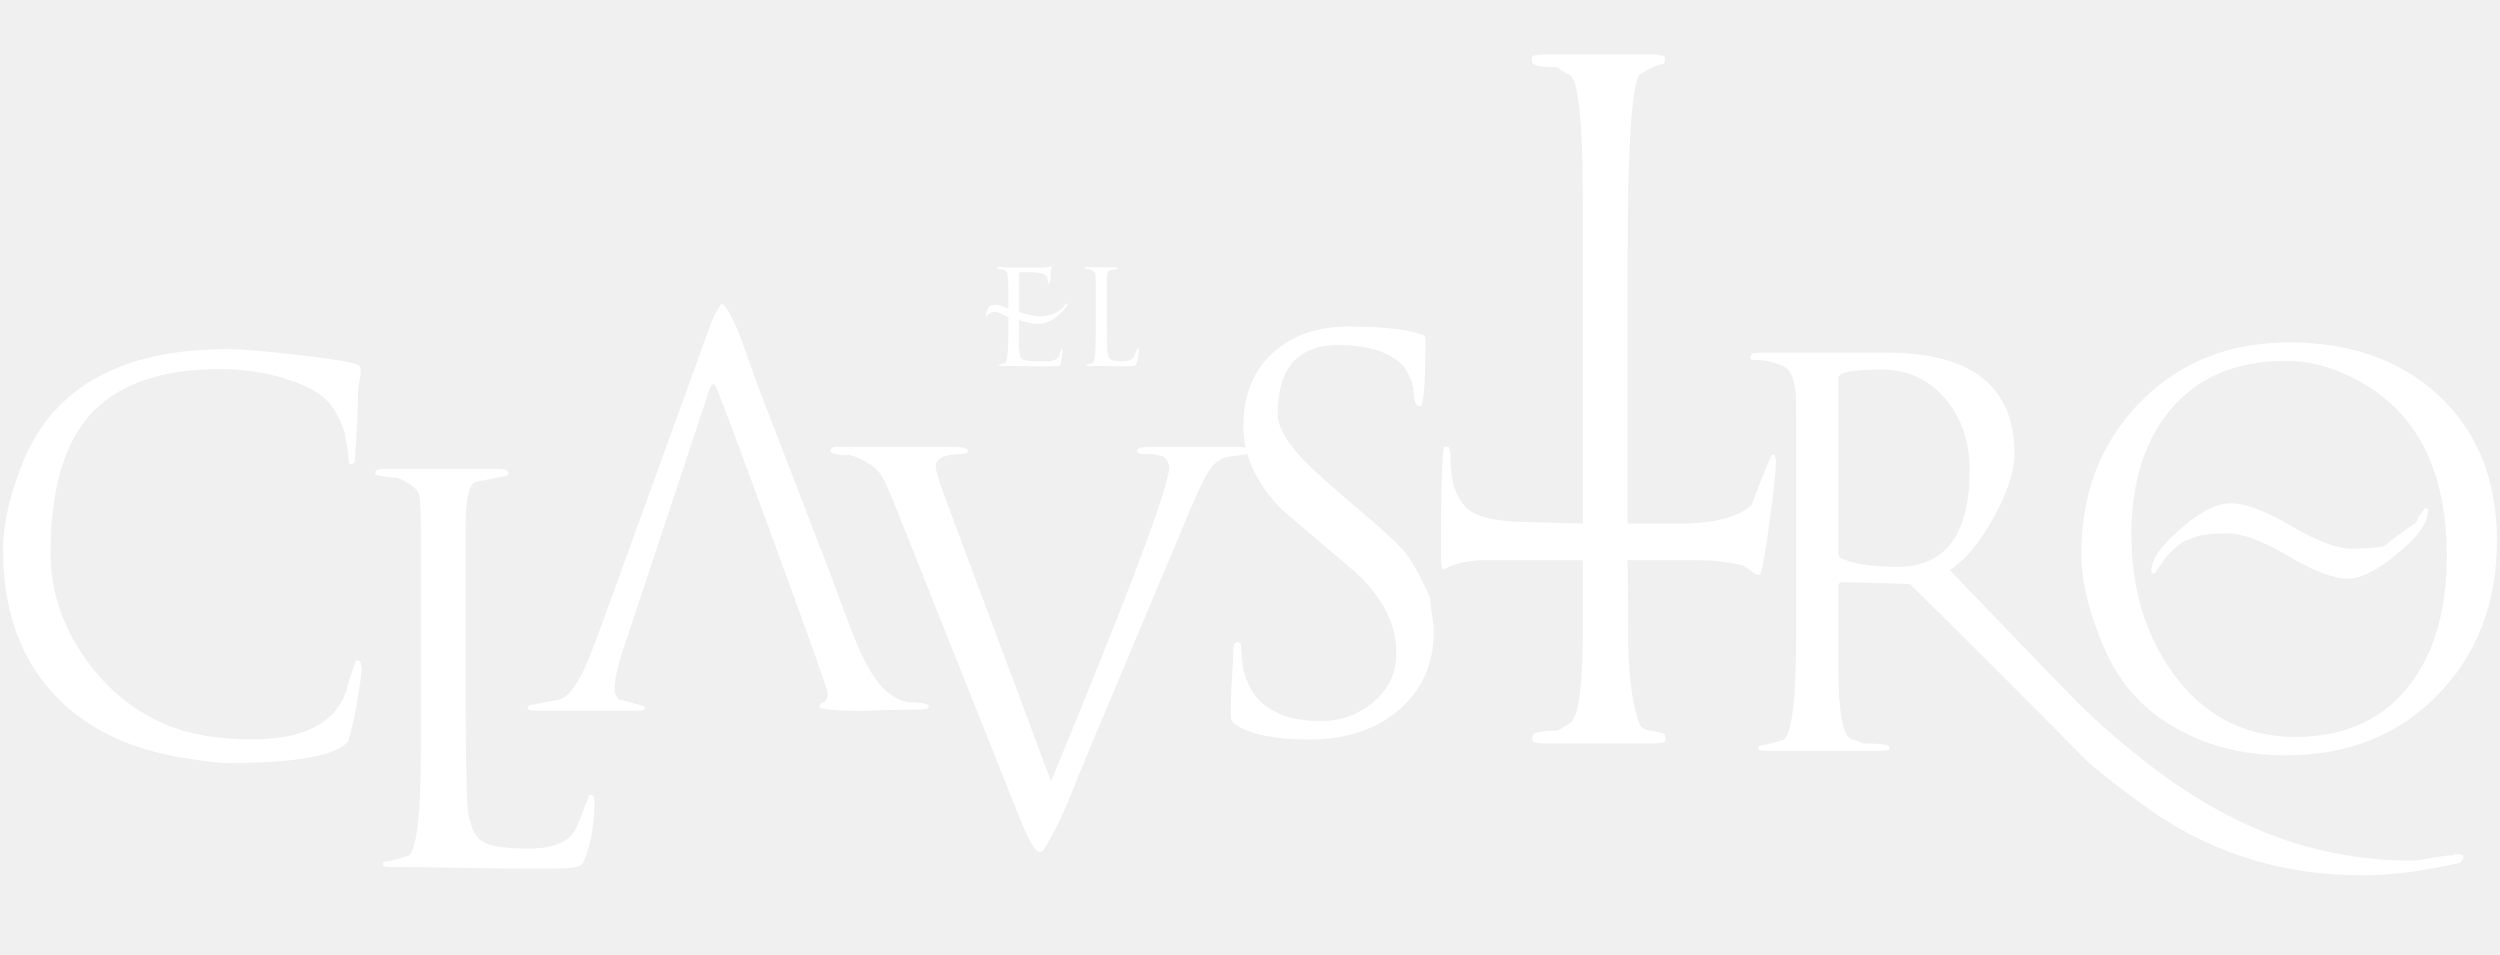
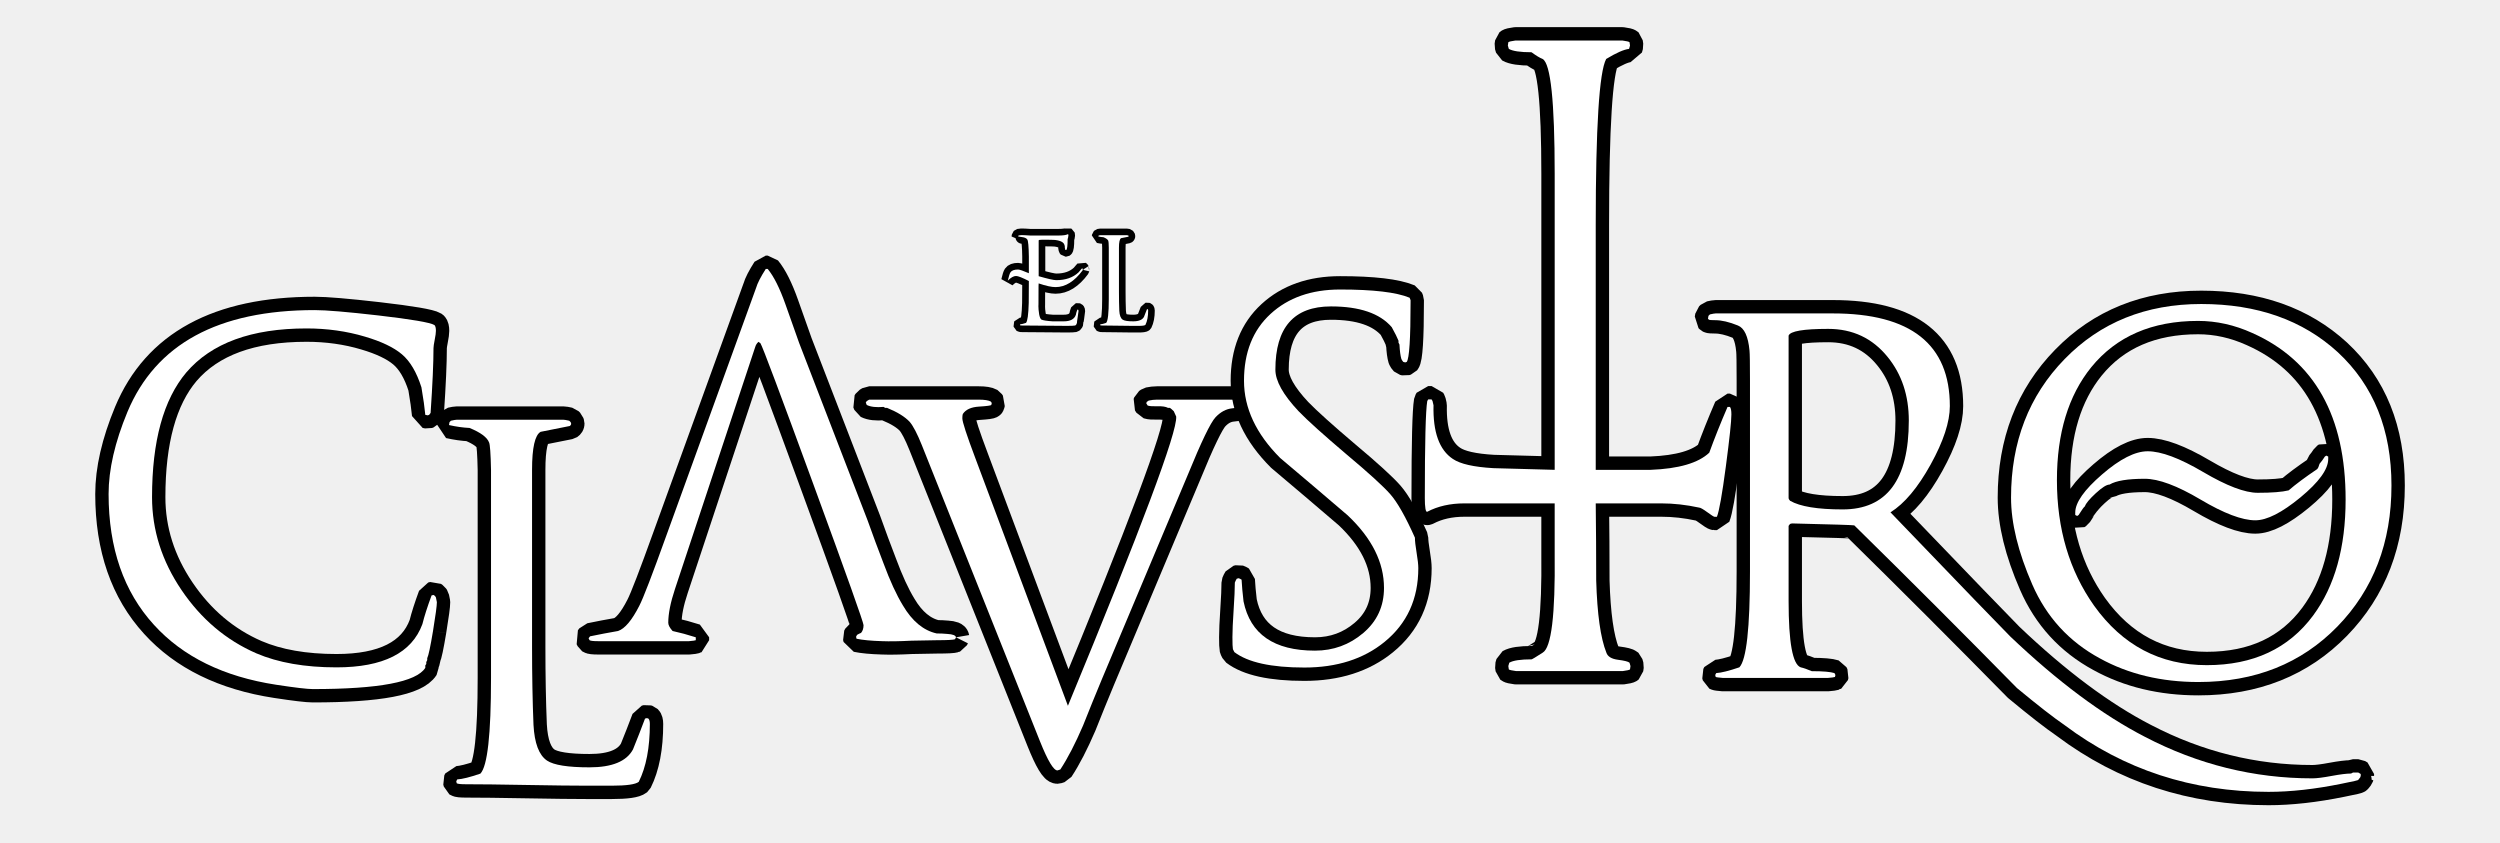
- <svg xmlns="http://www.w3.org/2000/svg" width="754pt" height="288pt" viewBox="0 0 754.35 288.85" version="1.1" id="svg149">
-   <path style="fill:#ffffff;fill-opacity:1;fill-rule:nonzero;stroke:none" d="m 107.207,211.602 c -0.855,5.156 -1.492,8.16 -1.918,9.008 V 221.25 l -0.316,0.641 v 0.637 l -0.32,0.477 v 0.801 c -2.977,4.676 -15.371,7.016 -37.172,7.016 -1.809,0 -5.852,-0.473 -12.125,-1.434 C 38.02,226.73 24.57,220.133 14.996,209.602 5,198.648 0,184.238 0,166.375 0,158.293 2.074,149.25 6.223,139.25 c 9.355,-22.438 29.992,-33.66 61.895,-33.66 3.723,0 10.691,0.586 20.902,1.754 11.059,1.277 17.281,2.344 18.664,3.191 0.32,0.32 0.477,0.957 0.477,1.914 0,0.637 -0.133,1.625 -0.398,2.953 -0.266,1.332 -0.398,2.258 -0.398,2.789 0,4.789 -0.316,11.914 -0.957,21.379 l -0.477,0.637 -0.48,0.16 -0.797,-0.16 c -0.215,-2.336 -0.637,-5.367 -1.277,-9.094 -1.594,-4.996 -3.746,-8.637 -6.461,-10.926 -2.711,-2.285 -6.777,-4.227 -12.203,-5.824 -6.062,-1.809 -12.496,-2.711 -19.305,-2.711 -18.188,0 -31.426,4.848 -39.719,14.539 -7.555,8.945 -11.328,22.688 -11.328,41.219 0,10.859 3.242,21.082 9.73,30.672 6.484,9.586 14.73,16.566 24.727,20.926 7.23,3.094 16.059,4.637 26.48,4.637 15.422,0 24.891,-4.762 28.398,-14.293 0.637,-2.57 1.648,-5.73 3.031,-9.477 l 0.637,-0.164 0.48,0.324 0.316,0.477 0.32,1.594 c 0,1.176 -0.426,4.336 -1.273,9.496" id="path58" />
-   <path style="fill:#ffffff;fill-opacity:1;fill-rule:nonzero;stroke:none" d="m 178.855,242.324 c 0,7.875 -1.227,14.254 -3.668,19.145 -1.066,0.852 -4.043,1.277 -8.938,1.277 h -8.133 c -4.469,0 -11.145,-0.078 -20.023,-0.238 -8.879,-0.164 -15.555,-0.238 -20.02,-0.238 -1.703,0 -2.711,-0.109 -3.031,-0.32 l -0.16,-0.641 0.316,-0.637 c 1.703,-0.105 4.254,-0.742 7.66,-1.914 2.34,-2.449 3.512,-12.977 3.512,-31.59 v -68.758 c -0.113,-5.422 -0.328,-8.449 -0.648,-9.094 -0.645,-1.695 -2.797,-3.293 -6.457,-4.781 -2.152,-0.105 -4.41,-0.422 -6.777,-0.957 l 0.164,-0.961 0.477,-0.473 c 0.957,-0.215 1.598,-0.324 1.914,-0.324 h 35.254 c 0.32,0 0.961,0.109 1.918,0.324 l 0.477,0.473 0.16,0.48 c 0,0.32 -0.16,0.586 -0.473,0.797 -3.258,0.641 -6.465,1.277 -9.613,1.918 -1.891,1.066 -2.836,5.262 -2.836,12.598 v 58.23 c 0,9.68 0.16,18.348 0.477,26.004 0.32,6.062 1.809,10.004 4.469,11.805 2.234,1.492 6.91,2.23 14.035,2.23 7.445,0 12.234,-1.961 14.363,-5.898 1.379,-3.402 2.711,-6.801 3.988,-10.211 l 0.633,-0.156 0.48,0.156 c 0.32,0.324 0.48,0.906 0.48,1.754" id="path60" />
-   <path style="fill:#ffffff;fill-opacity:1;fill-rule:nonzero;stroke:none" d="m 280.016,213.715 -0.32,0.637 c -0.531,0.211 -2.496,0.32 -5.902,0.32 -0.957,0 -3.777,0.051 -8.453,0.156 -4.043,0.215 -7.289,0.262 -9.734,0.16 -3.621,-0.105 -6.43,-0.375 -8.453,-0.801 l -0.16,-0.645 0.332,-0.637 c 0.551,-0.32 0.984,-0.535 1.316,-0.648 0.551,-0.637 0.824,-1.492 0.824,-2.562 0,-0.852 -5.512,-16.348 -16.555,-46.488 -11.027,-30.141 -16.867,-45.691 -17.504,-46.648 l -0.637,-0.48 c -0.535,0.43 -0.906,1.02 -1.117,1.762 l -26.48,79.867 c -1.492,4.477 -2.234,8.211 -2.234,11.199 0,0.75 0.477,1.656 1.434,2.723 2.445,0.531 5,1.227 7.66,2.078 v 0.965 c -0.215,0.102 -0.961,0.211 -2.234,0.316 h -30.152 c -1.488,0 -2.391,-0.105 -2.711,-0.316 l -0.32,-0.641 0.48,-0.641 c 3.086,-0.641 6.164,-1.227 9.25,-1.762 2.234,-0.746 4.574,-3.52 7.02,-8.32 1.277,-2.449 4.254,-10.18 8.934,-23.191 l 29.672,-81.891 c 0.426,-1.488 1.488,-3.57 3.191,-6.234 h 0.637 c 2.023,2.445 3.992,6.379 5.906,11.805 1.484,4.254 2.977,8.453 4.465,12.602 l 22.648,58.707 c 1.703,4.789 3.461,9.523 5.266,14.203 2.125,5.738 4.25,10.367 6.391,13.875 3.074,5.215 6.805,8.289 11.16,9.254 1.176,0 2.34,0.051 3.512,0.16 1.809,0.102 2.762,0.477 2.871,1.117" id="path62" />
-   <path style="fill:#ffffff;fill-opacity:1;fill-rule:nonzero;stroke:none" d="m 377.195,136.297 -0.164,0.641 -0.32,0.316 c -0.637,0.215 -2.445,0.477 -5.426,0.793 -2.02,0.215 -3.852,1.195 -5.504,2.949 -1.648,1.754 -4.703,8.102 -9.172,19.043 -6.273,14.973 -15.738,37.492 -28.398,67.551 -2.125,5.098 -4.195,10.195 -6.215,15.293 -2.559,5.949 -5.055,10.785 -7.5,14.5 l -0.961,0.32 c -1.273,0 -3.188,-3.191 -5.746,-9.574 l -39.074,-97.949 c -1.496,-3.723 -2.824,-6.277 -3.992,-7.66 -1.594,-1.699 -4.098,-3.242 -7.496,-4.625 h -0.637 l -0.48,-0.316 c -2.449,0.211 -4.309,0 -5.586,-0.641 l -0.316,-0.797 0.316,-0.48 0.797,-0.48 c 0.215,0 0.426,0 0.641,0 0.316,0 0.531,0 0.637,0 h 34.941 c 1.91,0 3.238,0.215 3.984,0.637 l 0.316,0.473 -0.152,0.637 c -0.113,0.207 -1.465,0.395 -4.078,0.555 -2.602,0.156 -4.379,0.973 -5.344,2.453 -0.105,0.312 -0.152,0.785 -0.152,1.422 0,1.16 1.426,5.539 4.289,13.137 L 317,236.344 c 24.277,-58.723 36.211,-90.578 35.777,-95.578 -0.316,-0.637 -0.582,-1.219 -0.793,-1.754 -0.535,-0.531 -0.957,-0.902 -1.277,-1.117 h -0.637 c -0.746,-0.402 -1.891,-0.574 -3.434,-0.527 -1.539,0.051 -2.629,-0.023 -3.273,-0.227 l -0.473,-0.75 0.16,-0.457 0.645,-0.449 c 0.949,-0.199 1.852,-0.305 2.703,-0.305 h 28.074 c 0.324,0 0.965,0.109 1.922,0.324 l 0.477,0.316 0.324,0.477" id="path64" />
-   <path style="fill:#ffffff;fill-opacity:1;fill-rule:nonzero;stroke:none" d="m 432.781,190.836 c 0,10.215 -3.727,18.352 -11.176,24.414 -6.914,5.633 -15.738,8.453 -26.48,8.453 -10.949,0 -18.66,-1.699 -23.129,-5.102 l -0.477,-0.961 c -0.109,-0.531 -0.16,-1.859 -0.16,-3.988 0,-2.02 0.133,-5.027 0.398,-9.016 0.266,-3.984 0.398,-6.992 0.398,-9.008 0.211,-0.531 0.426,-0.961 0.637,-1.281 l 0.637,-0.156 c 0.32,0.109 0.637,0.266 0.957,0.477 0.105,2.023 0.316,4.414 0.645,7.18 2.223,10.848 10.094,16.273 23.605,16.273 6.062,0 11.383,-1.941 15.949,-5.824 4.578,-3.879 6.859,-8.855 6.859,-14.918 0,-8.398 -3.984,-16.375 -11.957,-23.926 -7.453,-6.383 -14.887,-12.715 -22.34,-18.984 -7.973,-7.977 -11.965,-16.484 -11.965,-25.527 0,-9.355 2.922,-16.723 8.777,-22.094 5.844,-5.371 13.508,-8.059 22.969,-8.059 10.957,0 18.613,0.906 22.977,2.715 l 0.32,0.797 v 0.637 c 0,12.125 -0.426,18.719 -1.277,19.781 l -0.484,0.16 -0.637,-0.16 c -0.215,-0.211 -0.426,-0.531 -0.637,-0.953 -0.32,-1.066 -0.531,-2.66 -0.637,-4.789 l -0.32,-0.637 v -0.641 c -0.426,-1.059 -1.168,-2.551 -2.23,-4.465 -3.938,-4.574 -10.641,-6.859 -20.102,-6.859 -12.238,0 -18.348,6.969 -18.348,20.898 0,3.723 2.559,8.293 7.656,13.719 2.977,3.086 8.301,7.871 15.949,14.359 7.234,6.059 12.02,10.422 14.363,13.078 2.34,2.66 5.055,7.445 8.137,14.355 0,1.07 0.184,2.719 0.555,4.953 0.375,2.23 0.566,3.934 0.566,5.098" id="path66" />
-   <path style="fill:#ffffff;fill-opacity:1;fill-rule:nonzero;stroke:none" d="m 434.934,167.52 c 0,-18.105 0.273,-28.727 0.805,-31.867 l 0.316,-0.551 h 1.117 l 0.316,0.551 0.32,1.387 c -0.215,8.863 1.918,14.773 6.383,17.73 2.449,1.668 6.91,2.676 13.398,3.051 l 20.258,0.555 V 60.559 c 0,-23.816 -1.328,-36.473 -3.988,-37.953 -0.957,-0.375 -2.172,-1.117 -3.668,-2.219 -3.719,0 -6.219,-0.375 -7.496,-1.109 l -0.324,-1.105 0.16,-1.105 c 0.219,-0.191 1.016,-0.371 2.395,-0.562 h 35.262 c 1.379,0.191 2.18,0.371 2.391,0.562 l 0.16,1.105 -0.312,1.105 c -1.68,0.188 -4.199,1.293 -7.559,3.328 -2.305,4.25 -3.457,22.539 -3.457,54.863 V 158.375 c 19.715,0 25.758,0 18.121,0 9.328,-0.363 15.789,-2.25 19.395,-5.668 1.699,-4.676 3.707,-9.723 6.035,-15.113 h 0.797 c 0.328,0.367 0.48,1.199 0.48,2.496 0,2.215 -0.613,7.941 -1.832,17.176 -1.223,9.234 -2.207,14.773 -2.949,16.621 h -0.805 c -0.211,0 -1.008,-0.508 -2.391,-1.523 -1.379,-1.012 -2.285,-1.52 -2.715,-1.52 -4.25,-0.922 -8.402,-1.387 -12.438,-1.387 h -21.699 c 0.105,8.492 0.156,16.992 0.156,25.488 0.32,11.086 1.441,19.027 3.355,23.828 0.426,1.289 1.699,2.078 3.832,2.359 2.125,0.273 3.398,0.594 3.824,0.969 l 0.316,1.105 -0.156,1.113 c -0.215,0.18 -1.012,0.367 -2.391,0.547 h -35.262 c -1.375,-0.18 -2.176,-0.367 -2.391,-0.547 l -0.164,-1.113 0.316,-1.105 c 1.27,-0.738 3.738,-1.109 7.426,-1.109 0.105,0 1.312,-0.734 3.625,-2.219 2.848,-1.66 4.164,-12.469 3.949,-32.414 v -16.902 h -29.828 c -4.68,0 -8.777,0.926 -12.281,2.77 -0.531,0.184 -0.805,-1.383 -0.805,-4.707" id="path68" />
-   <path style="fill:#ffffff;fill-opacity:1;fill-rule:nonzero;stroke:none" d="m 594.863,142.105 c 0,-8.297 -2.336,-15.316 -7.02,-21.059 -5,-6.164 -11.539,-9.25 -19.621,-9.25 -8.188,0 -12.551,0.742 -13.082,2.23 v 53.602 c 0,0.32 0.168,0.645 0.48,0.961 3.301,1.914 9.098,2.863 17.391,2.863 14.57,0 21.852,-9.781 21.852,-29.348 z m 149.328,117.41 -0.168,0.48 -0.633,0.801 c 0.211,0.102 -1.598,0.535 -5.422,1.277 -8.832,1.805 -16.914,2.707 -24.25,2.707 -25.32,0 -47.758,-7.336 -67.324,-22.012 -3.727,-2.551 -8.984,-6.648 -15.793,-12.289 -17.336,-17.645 -35.25,-35.574 -53.758,-53.754 -0.215,-0.105 -7.078,-0.32 -20.586,-0.645 l -0.637,0.164 -0.48,0.641 v 24.887 c 0,13.613 1.328,20.898 3.992,21.855 0.957,0.211 2.18,0.641 3.672,1.273 3.719,0 6.215,0.219 7.496,0.637 l 0.312,0.637 -0.152,0.637 c -0.219,0.113 -1.016,0.215 -2.391,0.328 h -34.621 c -1.383,-0.113 -2.18,-0.215 -2.391,-0.328 l -0.168,-0.637 0.328,-0.637 c 1.691,-0.105 4.25,-0.746 7.656,-1.91 2.336,-2.453 3.504,-12.977 3.504,-31.59 v -63.176 c 0,-5.633 -0.051,-8.93 -0.152,-9.891 -0.43,-4.68 -1.707,-7.441 -3.832,-8.293 -2.875,-1.168 -5.371,-1.758 -7.504,-1.758 -1.168,0 -1.859,-0.051 -2.07,-0.156 l -0.32,-0.32 0.16,-0.957 0.484,-0.477 c 0.957,-0.215 1.594,-0.324 1.914,-0.324 h 38.688 c 25.789,0 38.676,10.211 38.676,30.633 0,5.211 -2.109,11.645 -6.348,19.305 -4.234,7.656 -8.656,12.914 -13.266,15.793 23.605,24.562 36.793,38.234 39.555,40.996 15.641,14.887 30.473,25.949 44.512,33.18 17.551,9.145 36.004,13.727 55.359,13.727 1.383,0 3.512,-0.266 6.383,-0.805 2.867,-0.531 4.992,-0.789 6.383,-0.789 l 0.637,-0.324 h 1.754 l 0.801,0.477 v 0.637" id="path70" />
-   <g clip-path="url(#clip1)" clip-rule="nonzero" id="g74" transform="translate(0,16.5)">
-     <path style="fill:#ffffff;fill-opacity:1;fill-rule:nonzero;stroke:none" d="m 733.453,138.289 c 0,3.406 -3.059,7.633 -9.168,12.684 -6.125,5.047 -11.09,7.578 -14.922,7.578 -4.355,0 -10.391,-2.285 -18.102,-6.859 -7.715,-4.578 -13.859,-6.863 -18.426,-6.863 -5.641,0 -9.516,0.641 -11.648,1.914 -0.957,0 -2.469,0.957 -4.547,2.867 -2.074,1.922 -3.27,3.355 -3.586,4.312 -0.32,0.219 -1.016,1.168 -2.074,2.875 l -0.484,0.316 -0.637,-0.316 V 156 c 0,-3.301 2.949,-7.504 8.859,-12.605 5.895,-5.105 10.922,-7.656 15.074,-7.656 4.465,0 10.578,2.285 18.344,6.859 7.766,4.57 13.773,6.863 18.031,6.863 4.676,0 8.078,-0.27 10.207,-0.801 2.336,-2.023 5.477,-4.359 9.414,-7.016 0.312,-0.32 0.578,-0.91 0.797,-1.762 0.637,-0.742 1.223,-1.531 1.754,-2.391 l 0.477,-0.32 0.637,0.32 z m 5.746,13.402 c 0,-27.547 -10.281,-45.895 -30.844,-55.039 -5.859,-2.656 -11.82,-3.988 -17.898,-3.988 -15.23,0 -27.004,5.105 -35.312,15.312 -7.562,9.363 -11.34,21.805 -11.34,37.332 0,16.055 4.09,29.887 12.297,41.48 9.375,13.082 21.785,19.625 37.234,19.625 15.336,0 27.062,-5.48 35.156,-16.438 7.133,-9.676 10.707,-22.441 10.707,-38.285 z m 15.152,-4.629 c 0,18.832 -5.957,34.355 -17.863,46.582 -11.918,12.23 -27.23,18.344 -45.945,18.344 -12.23,0 -23.078,-2.602 -32.543,-7.812 -10.211,-5.531 -17.656,-13.668 -22.336,-24.41 -4.684,-10.738 -7.02,-20.312 -7.02,-28.715 0,-18.398 5.902,-33.66 17.711,-45.781 11.805,-12.129 26.852,-18.191 45.145,-18.191 18.508,0 33.555,5.32 45.148,15.953 11.801,10.957 17.703,25.633 17.703,44.031" id="path72" />
+ <svg xmlns="http://www.w3.org/2000/svg" width="760.929pt" height="256.344pt" viewBox="0 0 761.282 257.1" version="1.1" id="svg149">
+   <defs id="defs16" />
+   <path style="opacity:1;fill:#ffffff;fill-opacity:1;fill-rule:evenodd;stroke:#000000;stroke-width:8.151;stroke-linecap:butt;stroke-linejoin:bevel;stroke-dasharray:none;stroke-opacity:1;paint-order:markers stroke fill" d="m 131.244,192.6 c -0.79,4.764 -1.379,7.539 -1.772,8.322 v 0.592 l -0.292,0.592 v 0.588 l -0.296,0.44 v 0.74 c -2.75,4.32 -14.2,6.481 -34.341,6.481 -1.671,0 -5.406,-0.437 -11.201,-1.324 C 67.327,206.576 54.902,200.481 46.057,190.752 36.822,180.633 32.203,167.321 32.203,150.818 c 0,-7.466 1.916,-15.821 5.749,-25.059 8.643,-20.728 27.708,-31.096 57.18,-31.096 3.439,0 9.877,0.541 19.31,1.62 10.216,1.18 15.965,2.165 17.242,2.948 0.296,0.296 0.44,0.884 0.44,1.768 0,0.588 -0.123,1.501 -0.368,2.728 -0.245,1.231 -0.368,2.086 -0.368,2.577 0,4.424 -0.292,11.007 -0.884,19.75 l -0.44,0.588 -0.444,0.148 -0.736,-0.148 c -0.198,-2.158 -0.588,-4.958 -1.18,-8.401 -1.472,-4.616 -3.461,-7.979 -5.969,-10.094 -2.504,-2.111 -6.261,-3.905 -11.274,-5.381 -5.601,-1.671 -11.544,-2.504 -17.834,-2.504 -16.802,0 -29.032,4.478 -36.693,13.432 -6.979,8.264 -10.465,20.959 -10.465,38.079 0,10.032 2.995,19.476 8.989,28.336 5.99,8.856 13.608,15.305 22.843,19.332 6.68,2.858 14.835,4.284 24.463,4.284 14.247,0 22.995,-4.399 26.235,-13.204 0.588,-2.375 1.523,-5.294 2.8,-8.755 l 0.588,-0.152 0.444,0.3 0.292,0.44 0.296,1.472 c 0,1.086 -0.393,4.006 -1.176,8.773" id="path58" />
+   <path style="opacity:1;fill:#ffffff;fill-opacity:1;fill-rule:evenodd;stroke:#000000;stroke-width:8.151;stroke-linecap:butt;stroke-linejoin:bevel;stroke-dasharray:none;stroke-opacity:1;paint-order:markers stroke fill" d="m 197.435,220.982 c 0,7.275 -1.133,13.168 -3.389,17.686 -0.985,0.787 -3.735,1.18 -8.257,1.18 h -7.513 c -4.128,0 -10.296,-0.072 -18.498,-0.22 -8.203,-0.152 -14.37,-0.22 -18.495,-0.22 -1.573,0 -2.504,-0.101 -2.8,-0.296 l -0.148,-0.592 0.292,-0.588 c 1.573,-0.097 3.93,-0.686 7.077,-1.768 2.162,-2.263 3.244,-11.988 3.244,-29.184 v -63.521 c -0.105,-5.009 -0.303,-7.806 -0.599,-8.401 -0.595,-1.566 -2.584,-3.042 -5.965,-4.417 -1.988,-0.097 -4.074,-0.39 -6.261,-0.884 l 0.152,-0.888 0.44,-0.437 c 0.884,-0.198 1.476,-0.3 1.768,-0.3 h 32.569 c 0.296,0 0.888,0.101 1.772,0.3 l 0.44,0.437 0.148,0.444 c 0,0.296 -0.148,0.541 -0.437,0.736 -3.01,0.592 -5.972,1.18 -8.881,1.772 -1.747,0.985 -2.62,4.861 -2.62,11.638 v 53.795 c 0,8.942 0.148,16.95 0.44,24.023 0.296,5.601 1.671,9.242 4.128,10.906 2.064,1.379 6.384,2.061 12.966,2.061 6.878,0 11.302,-1.812 13.269,-5.449 1.274,-3.143 2.504,-6.283 3.684,-9.433 l 0.585,-0.144 0.444,0.144 c 0.296,0.3 0.444,0.837 0.444,1.62" id="path60" />
+   <path style="opacity:1;fill:#ffffff;fill-opacity:1;fill-rule:evenodd;stroke:#000000;stroke-width:8.151;stroke-linecap:butt;stroke-linejoin:bevel;stroke-dasharray:none;stroke-opacity:1;paint-order:markers stroke fill" d="m 290.89,194.552 -0.296,0.588 c -0.491,0.195 -2.306,0.296 -5.453,0.296 -0.884,0 -3.49,0.047 -7.809,0.144 -3.735,0.198 -6.734,0.242 -8.993,0.148 -3.345,-0.097 -5.94,-0.346 -7.809,-0.74 l -0.148,-0.595 0.307,-0.588 c 0.509,-0.296 0.909,-0.494 1.216,-0.599 0.509,-0.588 0.761,-1.379 0.761,-2.367 0,-0.787 -5.092,-15.102 -15.294,-42.947 -10.187,-27.845 -15.582,-42.211 -16.171,-43.095 l -0.588,-0.444 c -0.494,0.397 -0.837,0.942 -1.032,1.628 l -24.463,73.784 c -1.379,4.136 -2.064,7.586 -2.064,10.346 0,0.693 0.44,1.53 1.324,2.515 2.259,0.491 4.619,1.133 7.077,1.92 v 0.891 c -0.198,0.094 -0.888,0.195 -2.064,0.292 h -27.856 c -1.375,0 -2.209,-0.097 -2.504,-0.292 l -0.296,-0.592 0.444,-0.592 c 2.851,-0.592 5.695,-1.133 8.545,-1.628 2.064,-0.689 4.226,-3.251 6.485,-7.687 1.18,-2.263 3.93,-9.404 8.253,-21.425 l 27.412,-75.653 c 0.393,-1.375 1.375,-3.298 2.948,-5.76 h 0.588 c 1.869,2.259 3.688,5.893 5.456,10.906 1.371,3.93 2.75,7.809 4.125,11.642 l 20.923,54.235 c 1.573,4.424 3.197,8.798 4.865,13.121 1.963,5.301 3.926,9.578 5.904,12.818 2.84,4.818 6.286,7.658 10.31,8.549 1.086,0 2.162,0.047 3.244,0.148 1.671,0.094 2.551,0.44 2.652,1.032" id="path62" />
+   <path style="opacity:1;fill:#ffffff;fill-opacity:1;fill-rule:evenodd;stroke:#000000;stroke-width:8.151;stroke-linecap:butt;stroke-linejoin:bevel;stroke-dasharray:none;stroke-opacity:1;paint-order:markers stroke fill" d="m 380.668,123.031 -0.152,0.592 -0.296,0.292 c -0.588,0.198 -2.259,0.44 -5.013,0.733 -1.866,0.198 -3.558,1.104 -5.085,2.725 -1.523,1.62 -4.345,7.484 -8.473,17.592 -5.796,13.832 -14.54,34.636 -26.235,62.406 -1.963,4.709 -3.876,9.419 -5.741,14.128 -2.364,5.496 -4.67,9.964 -6.929,13.396 l -0.888,0.296 c -1.176,0 -2.945,-2.948 -5.308,-8.845 l -36.098,-90.489 c -1.382,-3.439 -2.609,-5.799 -3.688,-7.077 -1.472,-1.57 -3.786,-2.995 -6.925,-4.273 h -0.588 l -0.444,-0.292 c -2.263,0.195 -3.98,0 -5.16,-0.592 l -0.292,-0.736 0.292,-0.444 0.736,-0.444 c 0.198,0 0.393,0 0.592,0 0.292,0 0.491,0 0.588,0 h 32.28 c 1.765,0 2.992,0.198 3.681,0.588 l 0.292,0.437 -0.141,0.588 c -0.105,0.191 -1.353,0.364 -3.768,0.512 -2.403,0.144 -4.045,0.899 -4.937,2.266 -0.097,0.289 -0.141,0.725 -0.141,1.314 0,1.072 1.317,5.117 3.962,12.136 l 28.267,75.617 c 22.428,-54.25 33.453,-83.679 33.052,-88.298 -0.292,-0.588 -0.538,-1.126 -0.733,-1.62 -0.494,-0.491 -0.884,-0.834 -1.18,-1.032 h -0.588 c -0.689,-0.372 -1.747,-0.53 -3.172,-0.487 -1.422,0.047 -2.429,-0.022 -3.024,-0.209 l -0.437,-0.693 0.148,-0.422 0.595,-0.415 c 0.877,-0.184 1.711,-0.281 2.497,-0.281 h 25.936 c 0.3,0 0.891,0.101 1.775,0.3 l 0.44,0.292 0.3,0.44" id="path64" />
+   <path style="opacity:1;fill:#ffffff;fill-opacity:1;fill-rule:evenodd;stroke:#000000;stroke-width:8.151;stroke-linecap:butt;stroke-linejoin:bevel;stroke-dasharray:none;stroke-opacity:1;paint-order:markers stroke fill" d="m 432.02,173.416 c 0,9.437 -3.443,16.954 -10.325,22.554 -6.387,5.204 -14.54,7.809 -24.463,7.809 -10.115,0 -17.239,-1.57 -21.367,-4.713 l -0.44,-0.888 c -0.101,-0.491 -0.148,-1.718 -0.148,-3.684 0,-1.866 0.123,-4.644 0.368,-8.329 0.245,-3.681 0.368,-6.46 0.368,-8.322 0.195,-0.491 0.393,-0.888 0.588,-1.184 l 0.588,-0.144 c 0.296,0.101 0.588,0.245 0.884,0.44 0.097,1.869 0.292,4.078 0.595,6.633 2.053,10.021 9.325,15.034 21.807,15.034 5.601,0 10.516,-1.794 14.734,-5.381 4.229,-3.583 6.337,-8.181 6.337,-13.782 0,-7.759 -3.681,-15.128 -11.046,-22.103 -6.885,-5.897 -13.753,-11.746 -20.638,-17.538 -7.365,-7.369 -11.053,-15.229 -11.053,-23.583 0,-8.643 2.699,-15.449 8.109,-20.411 5.399,-4.962 12.479,-7.445 21.219,-7.445 10.122,0 17.196,0.837 21.226,2.508 l 0.296,0.736 v 0.588 c 0,11.201 -0.393,17.293 -1.18,18.275 l -0.447,0.148 -0.588,-0.148 c -0.198,-0.195 -0.393,-0.491 -0.588,-0.881 -0.296,-0.985 -0.491,-2.458 -0.588,-4.424 l -0.296,-0.588 v -0.592 c -0.393,-0.978 -1.079,-2.356 -2.061,-4.125 -3.638,-4.226 -9.83,-6.337 -18.57,-6.337 -11.306,0 -16.95,6.438 -16.95,19.307 0,3.439 2.364,7.661 7.073,12.674 2.75,2.851 7.669,7.272 14.734,13.266 6.683,5.597 11.104,9.628 13.269,12.082 2.162,2.458 4.67,6.878 7.517,13.262 0,0.989 0.17,2.512 0.512,4.576 0.346,2.061 0.523,3.634 0.523,4.709" id="path66" />
+   <path style="opacity:1;fill:#ffffff;fill-opacity:1;fill-rule:evenodd;stroke:#000000;stroke-width:8.151;stroke-linecap:butt;stroke-linejoin:bevel;stroke-dasharray:none;stroke-opacity:1;paint-order:markers stroke fill" d="m 434.008,151.875 c 0,-16.726 0.253,-26.538 0.743,-29.44 l 0.292,-0.509 h 1.032 l 0.292,0.509 0.296,1.281 c -0.198,8.188 1.772,13.648 5.897,16.38 2.263,1.541 6.384,2.472 12.378,2.818 l 18.715,0.512 V 53.062 c 0,-22.002 -1.227,-33.695 -3.684,-35.062 -0.884,-0.346 -2.006,-1.032 -3.389,-2.05 -3.436,0 -5.745,-0.346 -6.925,-1.025 l -0.3,-1.021 0.148,-1.021 c 0.202,-0.177 0.938,-0.343 2.212,-0.52 h 32.576 c 1.274,0.177 2.014,0.343 2.209,0.52 l 0.148,1.021 -0.289,1.021 c -1.552,0.173 -3.879,1.194 -6.983,3.075 -2.129,3.926 -3.194,20.822 -3.194,50.684 v 74.744 c 18.213,0 23.796,0 16.741,0 8.618,-0.336 14.586,-2.079 17.917,-5.236 1.57,-4.32 3.425,-8.982 5.575,-13.962 h 0.736 c 0.303,0.339 0.444,1.108 0.444,2.306 0,2.046 -0.567,7.337 -1.692,15.868 -1.13,8.531 -2.039,13.648 -2.725,15.355 h -0.743 c -0.195,0 -0.931,-0.469 -2.209,-1.407 -1.274,-0.935 -2.111,-1.404 -2.508,-1.404 -3.926,-0.852 -7.762,-1.281 -11.49,-1.281 h -20.046 c 0.097,7.845 0.144,15.698 0.144,23.547 0.296,10.242 1.332,17.578 3.1,22.013 0.393,1.191 1.57,1.92 3.54,2.18 1.963,0.253 3.14,0.549 3.533,0.895 l 0.292,1.021 -0.144,1.028 c -0.198,0.166 -0.935,0.339 -2.209,0.505 h -32.576 c -1.27,-0.166 -2.01,-0.339 -2.209,-0.505 l -0.152,-1.028 0.292,-1.021 c 1.173,-0.682 3.454,-1.025 6.86,-1.025 0.097,0 1.213,-0.678 3.349,-2.05 2.631,-1.534 3.847,-11.519 3.648,-29.945 v -15.615 h -27.556 c -4.323,0 -8.109,0.855 -11.346,2.559 -0.491,0.17 -0.743,-1.277 -0.743,-4.348" id="path68" />
+   <path style="opacity:1;fill:#ffffff;fill-opacity:1;fill-rule:evenodd;stroke:#000000;stroke-width:8.151;stroke-linecap:butt;stroke-linejoin:bevel;stroke-dasharray:none;stroke-opacity:1;paint-order:markers stroke fill" d="m 581.756,128.397 c 0,-7.665 -2.158,-14.15 -6.485,-19.455 -4.619,-5.695 -10.66,-8.545 -18.127,-8.545 -7.564,0 -11.595,0.686 -12.086,2.061 v 49.519 c 0,0.296 0.155,0.595 0.444,0.888 3.049,1.768 8.405,2.645 16.066,2.645 13.46,0 20.187,-9.036 20.187,-27.112 z m 137.954,108.467 -0.155,0.444 -0.585,0.74 c 0.195,0.094 -1.476,0.494 -5.009,1.18 -8.159,1.667 -15.626,2.501 -22.403,2.501 -23.392,0 -44.12,-6.777 -62.196,-20.335 -3.443,-2.356 -8.3,-6.142 -14.59,-11.353 -16.015,-16.301 -32.565,-32.865 -49.663,-49.66 -0.198,-0.097 -6.539,-0.296 -19.018,-0.595 l -0.588,0.152 -0.444,0.592 v 22.991 c 0,12.576 1.227,19.307 3.688,20.191 0.884,0.195 2.014,0.592 3.392,1.176 3.435,0 5.741,0.202 6.925,0.588 l 0.289,0.588 -0.141,0.588 c -0.202,0.105 -0.938,0.198 -2.209,0.303 h -31.984 c -1.277,-0.105 -2.014,-0.198 -2.209,-0.303 l -0.155,-0.588 0.303,-0.588 c 1.563,-0.097 3.926,-0.689 7.073,-1.765 2.158,-2.266 3.237,-11.988 3.237,-29.184 v -58.364 c 0,-5.204 -0.047,-8.25 -0.141,-9.137 -0.397,-4.323 -1.577,-6.875 -3.54,-7.661 -2.656,-1.079 -4.962,-1.624 -6.932,-1.624 -1.079,0 -1.718,-0.047 -1.913,-0.144 l -0.296,-0.296 0.148,-0.884 0.447,-0.44 c 0.884,-0.198 1.472,-0.3 1.768,-0.3 h 35.741 c 23.825,0 35.73,9.433 35.73,28.3 0,4.814 -1.949,10.758 -5.864,17.834 -3.912,7.073 -7.997,11.93 -12.255,14.59 21.807,22.692 33.99,35.322 36.542,37.873 14.449,13.753 28.152,23.973 41.121,30.652 16.214,8.448 33.262,12.681 51.143,12.681 1.277,0 3.244,-0.245 5.897,-0.743 2.649,-0.491 4.612,-0.729 5.897,-0.729 l 0.588,-0.3 h 1.62 l 0.74,0.44 v 0.588" id="path70" />
+   <g clip-path="url(#clip1)" clip-rule="nonzero" id="g74" transform="matrix(0.9238311,0,0,0.9238311,32.20289,12.35895)" style="opacity:1;fill-rule:evenodd;stroke:#000000;stroke-width:8.823;stroke-linecap:butt;stroke-linejoin:bevel;stroke-dasharray:none;stroke-opacity:1;paint-order:markers stroke fill">
+     <path style="fill:#ffffff;fill-opacity:1;fill-rule:evenodd;stroke:#000000;stroke-width:8.823;stroke-linecap:butt;stroke-linejoin:bevel;stroke-dasharray:none;stroke-opacity:1;paint-order:markers stroke fill" d="m 733.453,138.289 c 0,3.406 -3.059,7.633 -9.168,12.684 -6.125,5.047 -11.09,7.578 -14.922,7.578 -4.355,0 -10.391,-2.285 -18.102,-6.859 -7.715,-4.578 -13.859,-6.863 -18.426,-6.863 -5.641,0 -9.516,0.641 -11.648,1.914 -0.957,0 -2.469,0.957 -4.547,2.867 -2.074,1.922 -3.27,3.355 -3.586,4.312 -0.32,0.219 -1.016,1.168 -2.074,2.875 l -0.484,0.316 -0.637,-0.316 V 156 c 0,-3.301 2.949,-7.504 8.859,-12.605 5.895,-5.105 10.922,-7.656 15.074,-7.656 4.465,0 10.578,2.285 18.344,6.859 7.766,4.57 13.773,6.863 18.031,6.863 4.676,0 8.078,-0.27 10.207,-0.801 2.336,-2.023 5.477,-4.359 9.414,-7.016 0.312,-0.32 0.578,-0.91 0.797,-1.762 0.637,-0.742 1.223,-1.531 1.754,-2.391 l 0.477,-0.32 0.637,0.32 z m 5.746,13.402 c 0,-27.547 -10.281,-45.895 -30.844,-55.039 -5.859,-2.656 -11.82,-3.988 -17.898,-3.988 -15.23,0 -27.004,5.105 -35.312,15.312 -7.562,9.363 -11.34,21.805 -11.34,37.332 0,16.055 4.09,29.887 12.297,41.48 9.375,13.082 21.785,19.625 37.234,19.625 15.336,0 27.062,-5.48 35.156,-16.438 7.133,-9.676 10.707,-22.441 10.707,-38.285 z m 15.152,-4.629 c 0,18.832 -5.957,34.355 -17.863,46.582 -11.918,12.23 -27.23,18.344 -45.945,18.344 -12.23,0 -23.078,-2.602 -32.543,-7.812 -10.211,-5.531 -17.656,-13.668 -22.336,-24.41 -4.684,-10.738 -7.02,-20.312 -7.02,-28.715 0,-18.398 5.902,-33.66 17.711,-45.781 11.805,-12.129 26.852,-18.191 45.145,-18.191 18.508,0 33.555,5.32 45.148,15.953 11.801,10.957 17.703,25.633 17.703,44.031" id="path72" />
  </g>
-   <path style="fill:#ffffff;fill-opacity:1;fill-rule:nonzero;stroke:none" d="m 321.922,92.262 -0.039,0.156 c -2.742,3.719 -5.734,5.574 -8.977,5.574 -1.316,0 -3.176,-0.406 -5.574,-1.223 -0.023,0.156 -0.039,0.445 -0.039,0.867 0,6.328 -0.027,8.277 -0.078,5.852 0.051,2.953 0.383,4.691 0.988,5.219 0.527,0.266 1.766,0.461 3.715,0.594 h 3.719 c 2.188,0 3.52,-0.727 3.992,-2.176 0.055,-0.422 0.211,-0.973 0.477,-1.66 l 0.156,-0.039 0.117,0.039 c 0.082,0.082 0.121,0.238 0.121,0.477 0,0.211 -0.094,0.883 -0.277,2.016 -0.184,1.133 -0.266,1.766 -0.238,1.898 l -0.277,0.59 -0.316,0.238 c -0.422,0.082 -1.316,0.121 -2.688,0.121 -1.633,0 -4.094,-0.023 -7.375,-0.062 -3.281,-0.039 -5.738,-0.059 -7.371,-0.059 -0.422,0 -0.672,-0.027 -0.754,-0.078 l -0.039,-0.16 0.082,-0.156 c 0.418,-0.027 1.051,-0.184 1.898,-0.473 0.5,-0.527 0.801,-2.73 0.906,-6.605 0,-2.426 0.016,-4.836 0.039,-7.234 -2.16,-1.105 -3.57,-1.66 -4.23,-1.66 -0.789,0 -1.699,0.512 -2.727,1.543 0.344,-1.477 0.633,-2.387 0.871,-2.73 0.422,-0.633 1.266,-0.949 2.527,-0.949 0.477,0 1.66,0.41 3.559,1.227 0,-1.844 0,-3.676 0,-5.496 -0.051,-3.348 -0.223,-5.23 -0.512,-5.652 -0.293,-0.422 -0.863,-0.688 -1.723,-0.789 C 301,81.363 300.57,81.297 300.57,81.27 l 0.043,-0.238 0.117,-0.117 c 0.473,-0.105 1.121,-0.133 1.938,-0.078 1.211,0.078 1.859,0.117 1.938,0.117 h 9.055 c 1.688,0 2.781,-0.145 3.281,-0.434 l 0.199,0.117 0.039,0.117 c -0.082,0.738 -0.172,1.199 -0.277,1.387 0,2.211 -0.16,3.414 -0.477,3.598 h -0.238 c -0.051,-0.055 -0.09,-0.137 -0.117,-0.242 -0.027,-0.105 -0.059,-0.293 -0.098,-0.559 -0.039,-0.266 -0.047,-0.469 -0.019,-0.602 l -0.078,-0.121 c -0.133,-0.957 -1.176,-1.559 -3.125,-1.801 -0.5,-0.051 -1.91,-0.078 -4.23,-0.078 -0.789,0 -1.188,0.078 -1.188,0.238 v 11.816 c 3.031,0.875 4.969,1.309 5.812,1.309 3.086,0 5.535,-0.855 7.355,-2.57 0.184,-0.262 0.488,-0.617 0.91,-1.066 0.023,-0.051 0.078,-0.105 0.156,-0.16 l 0.121,-0.117 0.117,0.078 0.078,0.121 c -0.027,0.105 -0.012,0.195 0.039,0.277" id="path76" />
-   <path style="fill:#ffffff;fill-opacity:1;fill-rule:nonzero;stroke:none" d="m 343.512,105.742 c 0,1.949 -0.305,3.531 -0.91,4.746 -0.266,0.211 -1.004,0.316 -2.215,0.316 h -2.016 c -1.109,0 -2.762,-0.023 -4.965,-0.062 -2.199,-0.039 -3.852,-0.059 -4.961,-0.059 -0.422,0 -0.672,-0.027 -0.75,-0.078 l -0.039,-0.16 0.078,-0.156 c 0.422,-0.027 1.055,-0.184 1.898,-0.473 0.578,-0.605 0.871,-3.219 0.871,-7.832 V 84.945 c -0.027,-1.344 -0.082,-2.094 -0.16,-2.254 -0.16,-0.422 -0.695,-0.816 -1.602,-1.184 -0.535,-0.027 -1.094,-0.105 -1.68,-0.238 l 0.039,-0.238 0.117,-0.117 c 0.238,-0.055 0.398,-0.078 0.477,-0.078 h 8.738 c 0.078,0 0.238,0.023 0.473,0.078 l 0.117,0.117 0.043,0.117 c 0,0.082 -0.043,0.148 -0.117,0.199 -0.809,0.16 -1.602,0.316 -2.383,0.473 -0.469,0.266 -0.703,1.309 -0.703,3.125 V 99.379 c 0,2.398 0.039,4.547 0.117,6.441 0.082,1.504 0.449,2.48 1.109,2.926 0.551,0.371 1.711,0.555 3.477,0.555 1.844,0 3.031,-0.488 3.559,-1.461 0.344,-0.844 0.672,-1.688 0.988,-2.531 l 0.16,-0.039 0.117,0.039 c 0.078,0.078 0.121,0.223 0.121,0.434" id="path78" />
+   <path style="opacity:1;fill:#ffffff;fill-opacity:1;fill-rule:evenodd;stroke:#000000;stroke-width:4.039;stroke-linecap:butt;stroke-linejoin:bevel;stroke-dasharray:none;stroke-opacity:1;paint-order:markers stroke fill" d="m 329.604,82.35 -0.036,0.144 c -2.533,3.435 -5.298,5.15 -8.293,5.15 -1.216,0 -2.934,-0.375 -5.15,-1.13 -0.022,0.144 -0.036,0.411 -0.036,0.801 0,5.846 -0.025,7.647 -0.072,5.406 0.047,2.728 0.354,4.334 0.913,4.821 0.487,0.245 1.631,0.426 3.432,0.549 h 3.436 c 2.021,0 3.251,-0.671 3.688,-2.01 0.051,-0.39 0.195,-0.899 0.44,-1.534 l 0.144,-0.036 0.108,0.036 c 0.076,0.076 0.112,0.22 0.112,0.44 0,0.195 -0.087,0.816 -0.256,1.862 -0.17,1.047 -0.245,1.631 -0.22,1.754 l -0.256,0.545 -0.292,0.22 c -0.39,0.076 -1.216,0.112 -2.483,0.112 -1.508,0 -3.782,-0.022 -6.813,-0.058 -3.031,-0.036 -5.301,-0.054 -6.81,-0.054 -0.39,0 -0.621,-0.025 -0.696,-0.072 l -0.036,-0.148 0.076,-0.144 c 0.386,-0.025 0.971,-0.17 1.754,-0.437 0.462,-0.487 0.74,-2.522 0.837,-6.102 0,-2.241 0.014,-4.468 0.036,-6.683 -1.996,-1.021 -3.298,-1.534 -3.908,-1.534 -0.729,0 -1.57,0.473 -2.519,1.425 0.318,-1.364 0.585,-2.205 0.805,-2.522 0.39,-0.585 1.169,-0.877 2.335,-0.877 0.44,0 1.534,0.379 3.288,1.133 0,-1.703 0,-3.396 0,-5.077 -0.047,-3.093 -0.206,-4.832 -0.473,-5.222 -0.271,-0.39 -0.798,-0.635 -1.591,-0.729 -0.79,-0.097 -1.187,-0.159 -1.187,-0.184 l 0.04,-0.22 0.108,-0.108 c 0.437,-0.097 1.036,-0.123 1.79,-0.072 1.119,0.072 1.718,0.108 1.79,0.108 h 8.365 c 1.559,0 2.569,-0.134 3.031,-0.401 l 0.184,0.108 0.036,0.108 c -0.076,0.682 -0.159,1.108 -0.256,1.281 0,2.043 -0.148,3.154 -0.44,3.324 h -0.22 c -0.047,-0.051 -0.083,-0.126 -0.108,-0.224 -0.025,-0.097 -0.054,-0.271 -0.09,-0.516 -0.036,-0.245 -0.043,-0.433 -0.018,-0.556 l -0.072,-0.112 c -0.123,-0.884 -1.086,-1.44 -2.887,-1.664 -0.462,-0.047 -1.765,-0.072 -3.908,-0.072 -0.729,0 -1.097,0.072 -1.097,0.22 v 10.916 c 2.8,0.808 4.59,1.209 5.37,1.209 2.851,0 5.114,-0.79 6.795,-2.375 0.17,-0.242 0.451,-0.57 0.841,-0.985 0.022,-0.047 0.072,-0.097 0.144,-0.148 l 0.112,-0.108 0.108,0.072 0.072,0.112 c -0.025,0.097 -0.011,0.18 0.036,0.256" id="path76" />
+   <path style="opacity:1;fill:#ffffff;fill-opacity:1;fill-rule:evenodd;stroke:#000000;stroke-width:4.039;stroke-linecap:butt;stroke-linejoin:bevel;stroke-dasharray:none;stroke-opacity:1;paint-order:markers stroke fill" d="m 349.55,94.804 c 0,1.801 -0.281,3.262 -0.841,4.385 -0.245,0.195 -0.927,0.292 -2.046,0.292 h -1.862 c -1.025,0 -2.551,-0.022 -4.587,-0.058 -2.032,-0.036 -3.558,-0.054 -4.583,-0.054 -0.39,0 -0.621,-0.025 -0.693,-0.072 l -0.036,-0.148 0.072,-0.144 c 0.39,-0.025 0.974,-0.17 1.754,-0.437 0.534,-0.559 0.805,-2.974 0.805,-7.235 V 75.591 c -0.025,-1.241 -0.076,-1.934 -0.148,-2.082 -0.148,-0.39 -0.642,-0.754 -1.48,-1.093 -0.494,-0.025 -1.01,-0.097 -1.552,-0.22 l 0.036,-0.22 0.108,-0.108 c 0.22,-0.051 0.368,-0.072 0.44,-0.072 h 8.073 c 0.072,0 0.22,0.022 0.437,0.072 l 0.108,0.108 0.04,0.108 c 0,0.076 -0.04,0.137 -0.108,0.184 -0.747,0.148 -1.48,0.292 -2.201,0.437 -0.433,0.245 -0.65,1.209 -0.65,2.887 v 13.334 c 0,2.216 0.036,4.201 0.108,5.951 0.076,1.389 0.415,2.292 1.025,2.703 0.509,0.343 1.581,0.512 3.212,0.512 1.703,0 2.8,-0.451 3.288,-1.35 0.318,-0.779 0.621,-1.559 0.913,-2.338 l 0.148,-0.036 0.108,0.036 c 0.072,0.072 0.112,0.206 0.112,0.401" id="path78" />
</svg>
